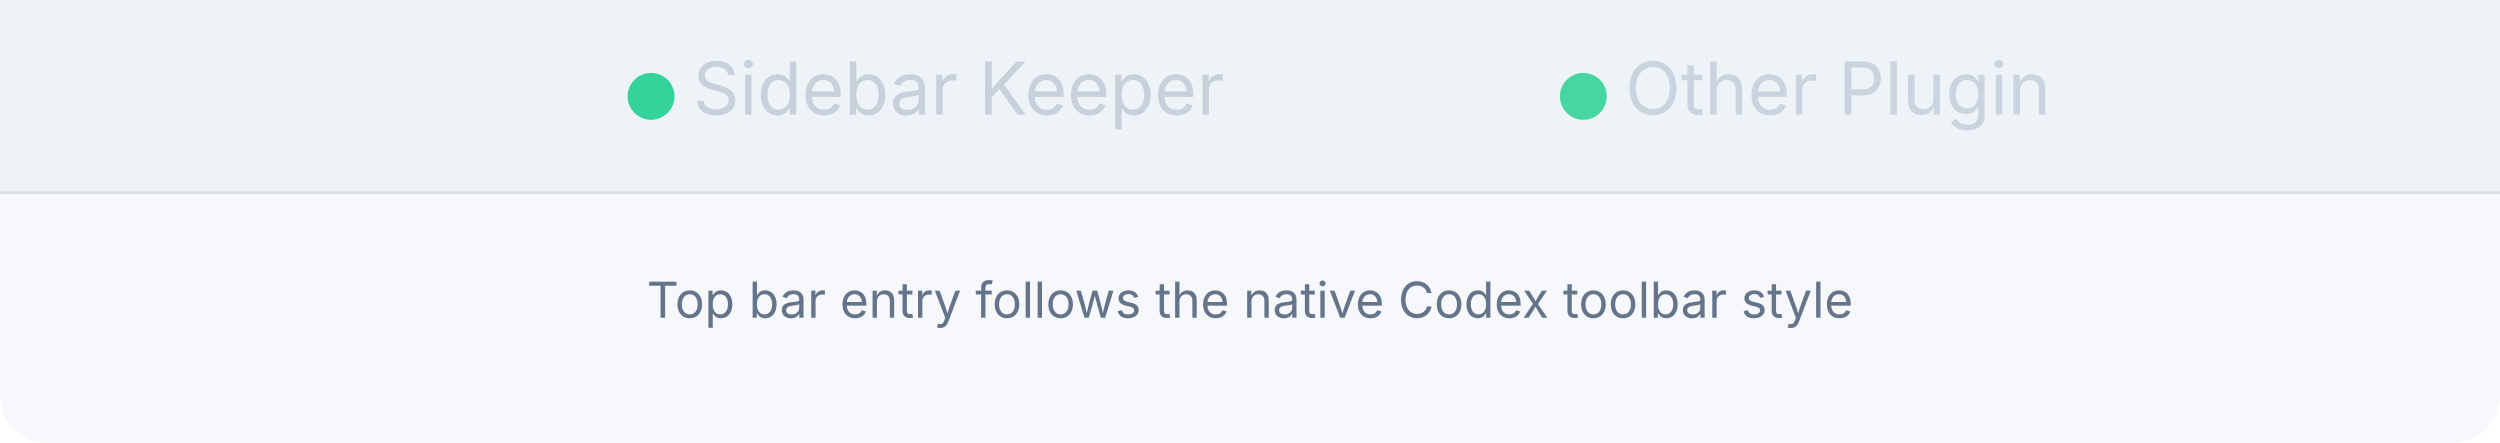
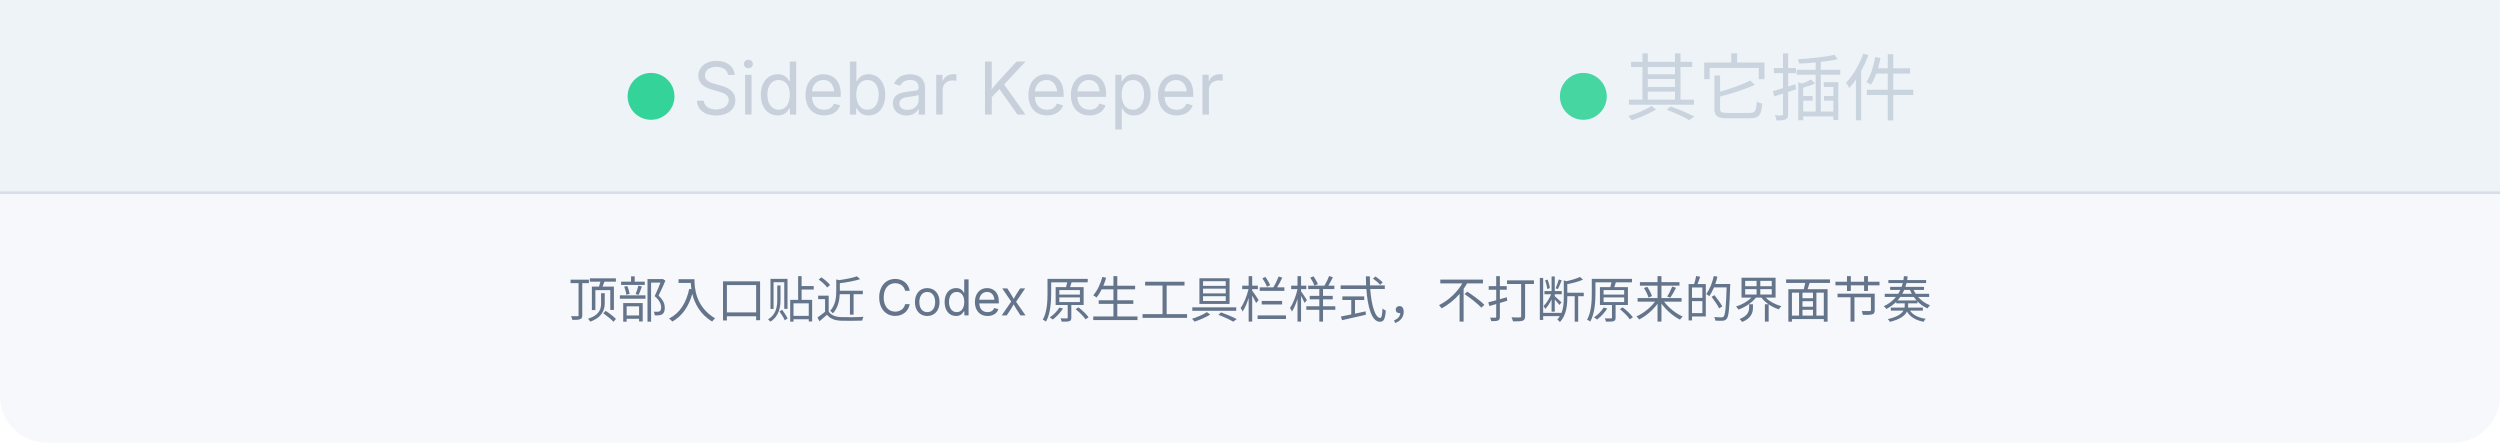
<svg xmlns="http://www.w3.org/2000/svg" width="960" height="170" viewBox="0 0 960 170" role="img" aria-labelledby="title desc">
  <rect width="960" height="170" rx="18" fill="#f6f8fb" />
  <rect y="0" width="960" height="74" fill="#eef3f8" />
  <line x1="0" y1="74" x2="960" y2="74" stroke="#d7dee8" />
  <g transform="translate(232 0)">
    <circle cx="18" cy="37" r="9" fill="#34d399" />
    <text x="34" y="44" fill="#c7d0db" font-family="system-ui, -apple-system, BlinkMacSystemFont, Segoe UI, sans-serif" font-size="28" font-weight="400">Sidebar Keeper</text>
  </g>
  <g transform="translate(590 0)" opacity=".9">
    <circle cx="18" cy="37" r="9" fill="#34d399" />
-     <text x="34" y="44" fill="#c7d0db" font-family="system-ui, -apple-system, BlinkMacSystemFont, Segoe UI, sans-serif" font-size="28" font-weight="400">Other Plugin</text>
+     <text x="34" y="44" fill="#c7d0db" font-family="system-ui, -apple-system, BlinkMacSystemFont, Segoe UI, sans-serif" font-size="28" font-weight="400">其它插件</text>
  </g>
-   <text x="480" y="122" text-anchor="middle" fill="#64748b" font-family="system-ui, -apple-system, BlinkMacSystemFont, Segoe UI, sans-serif" font-size="19">Top bar entry follows the native Codex toolbar style</text>
+   <text x="480" y="122" text-anchor="middle" fill="#64748b" font-family="system-ui, -apple-system, BlinkMacSystemFont, Segoe UI, sans-serif" font-size="19">顶部入口贴近 Codex 原生工具栏样式，不打断原来的界面节奏</text>
</svg>
